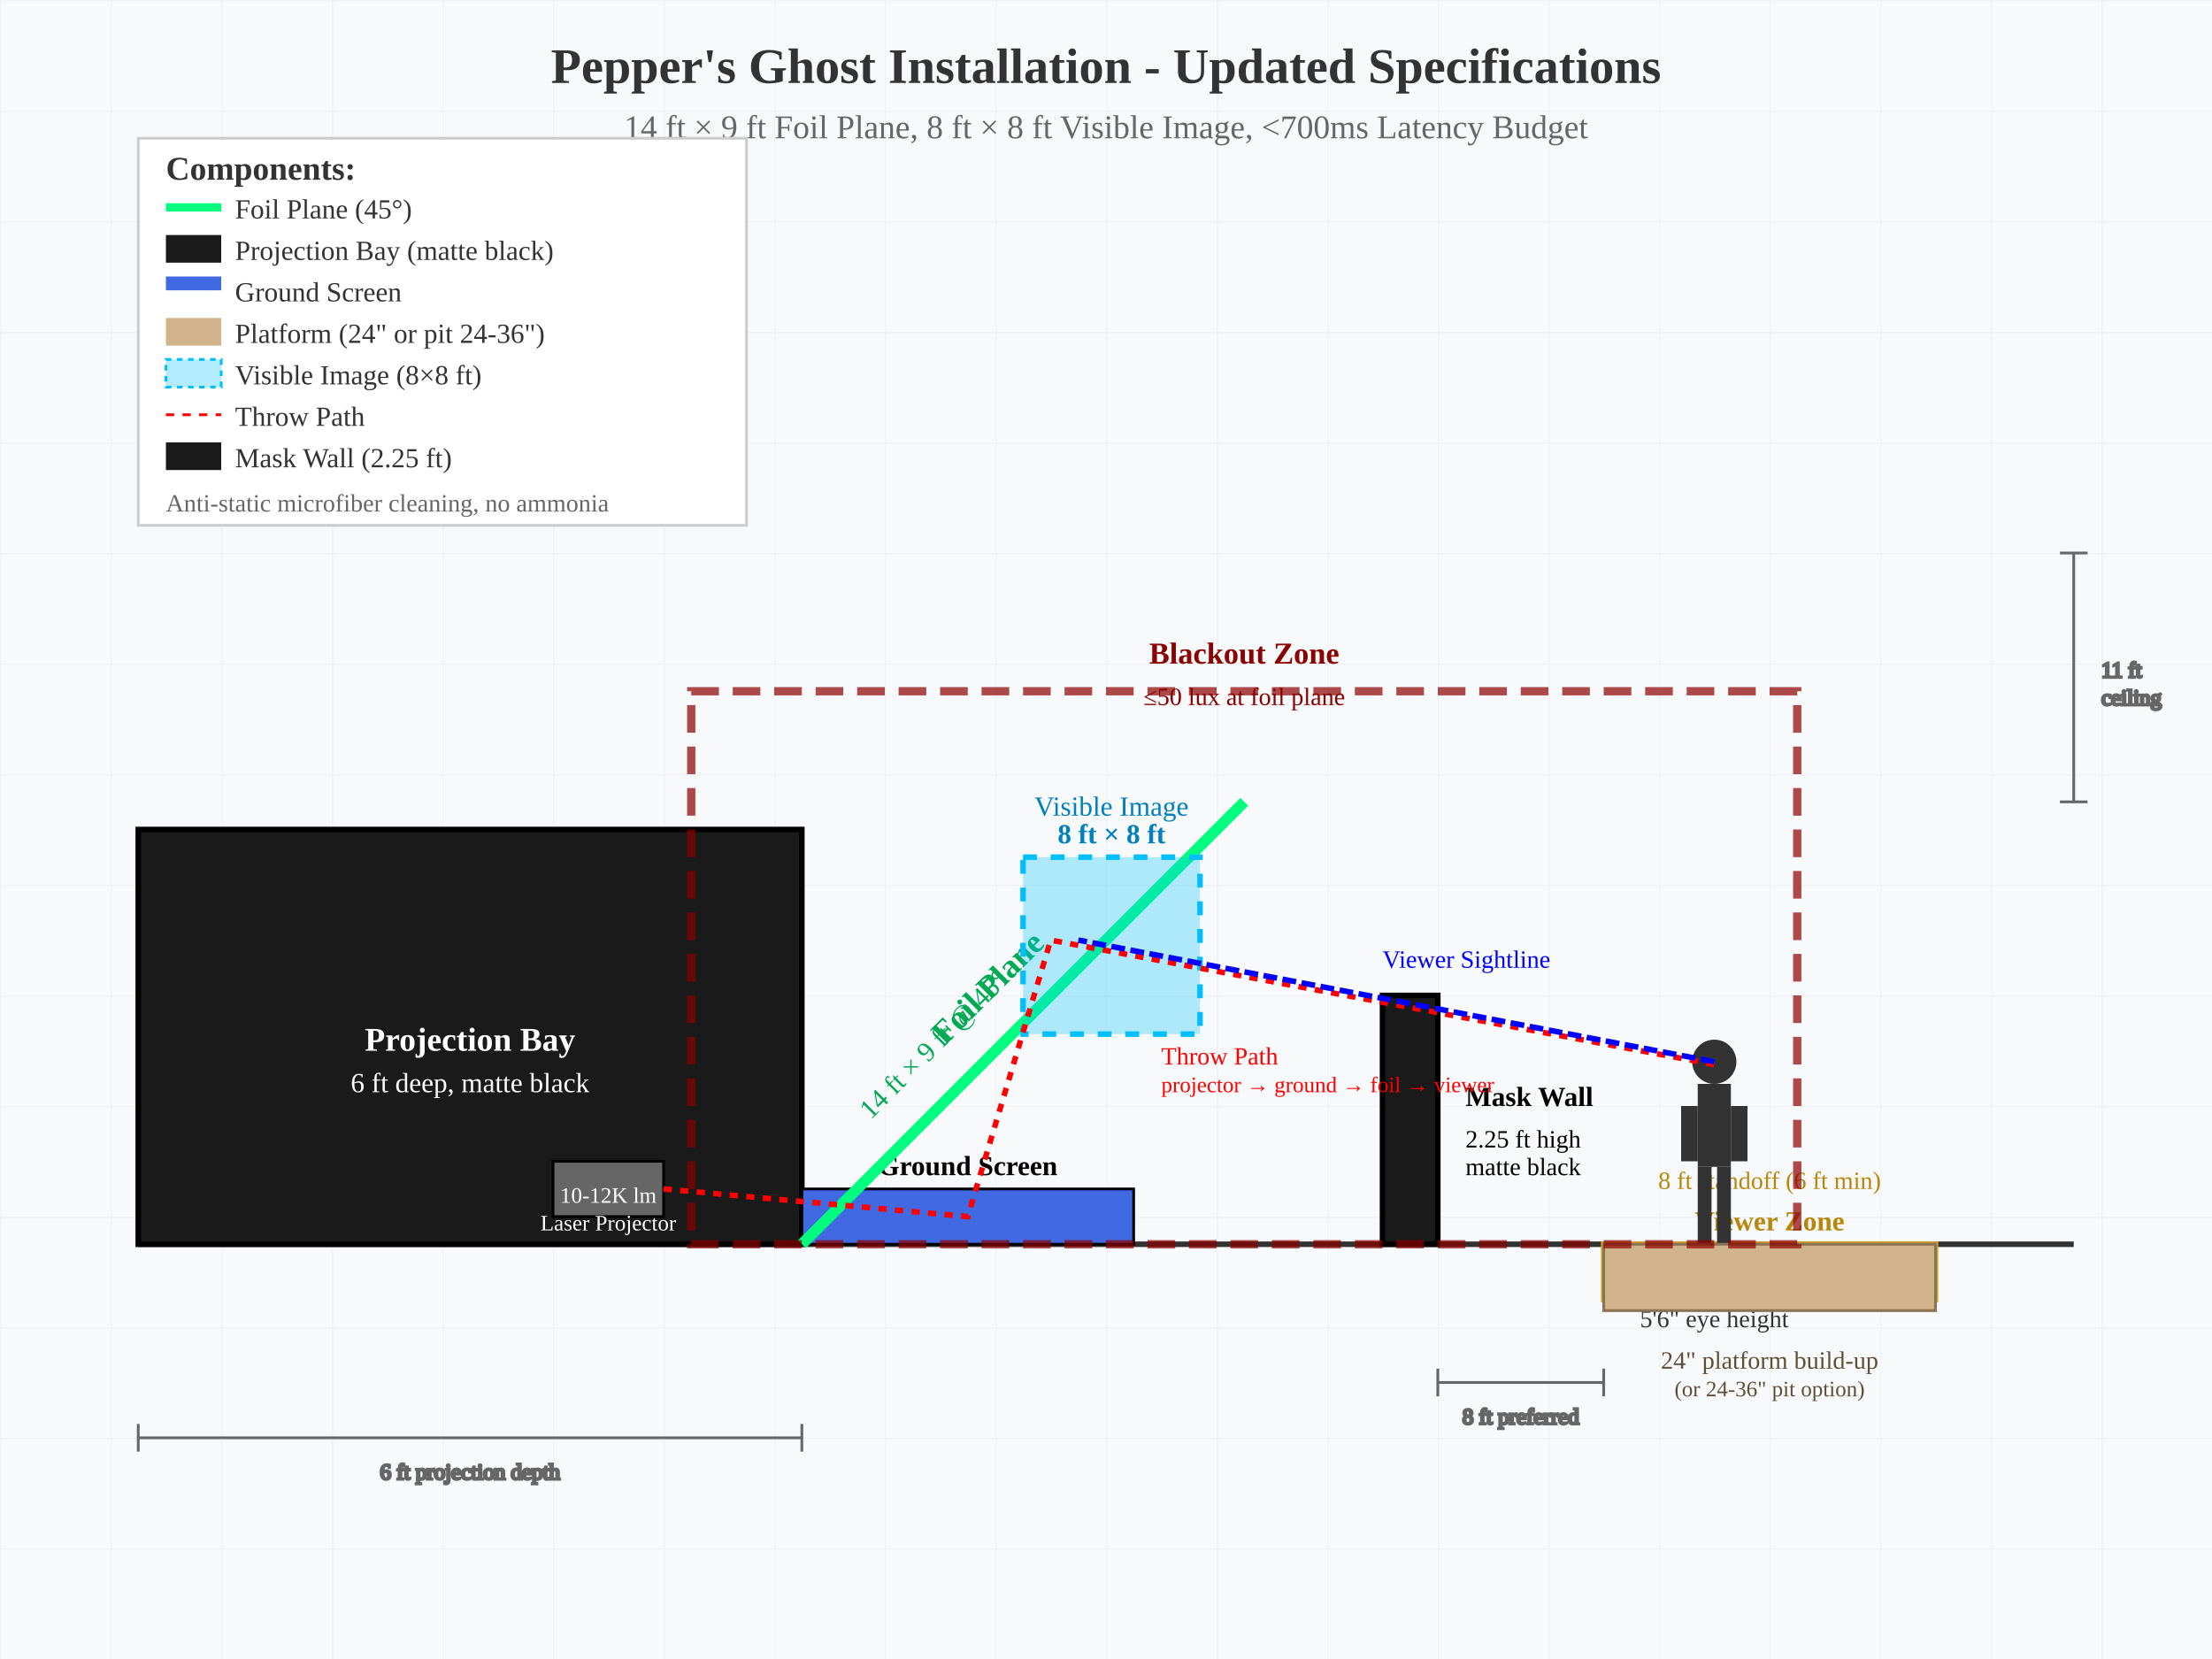
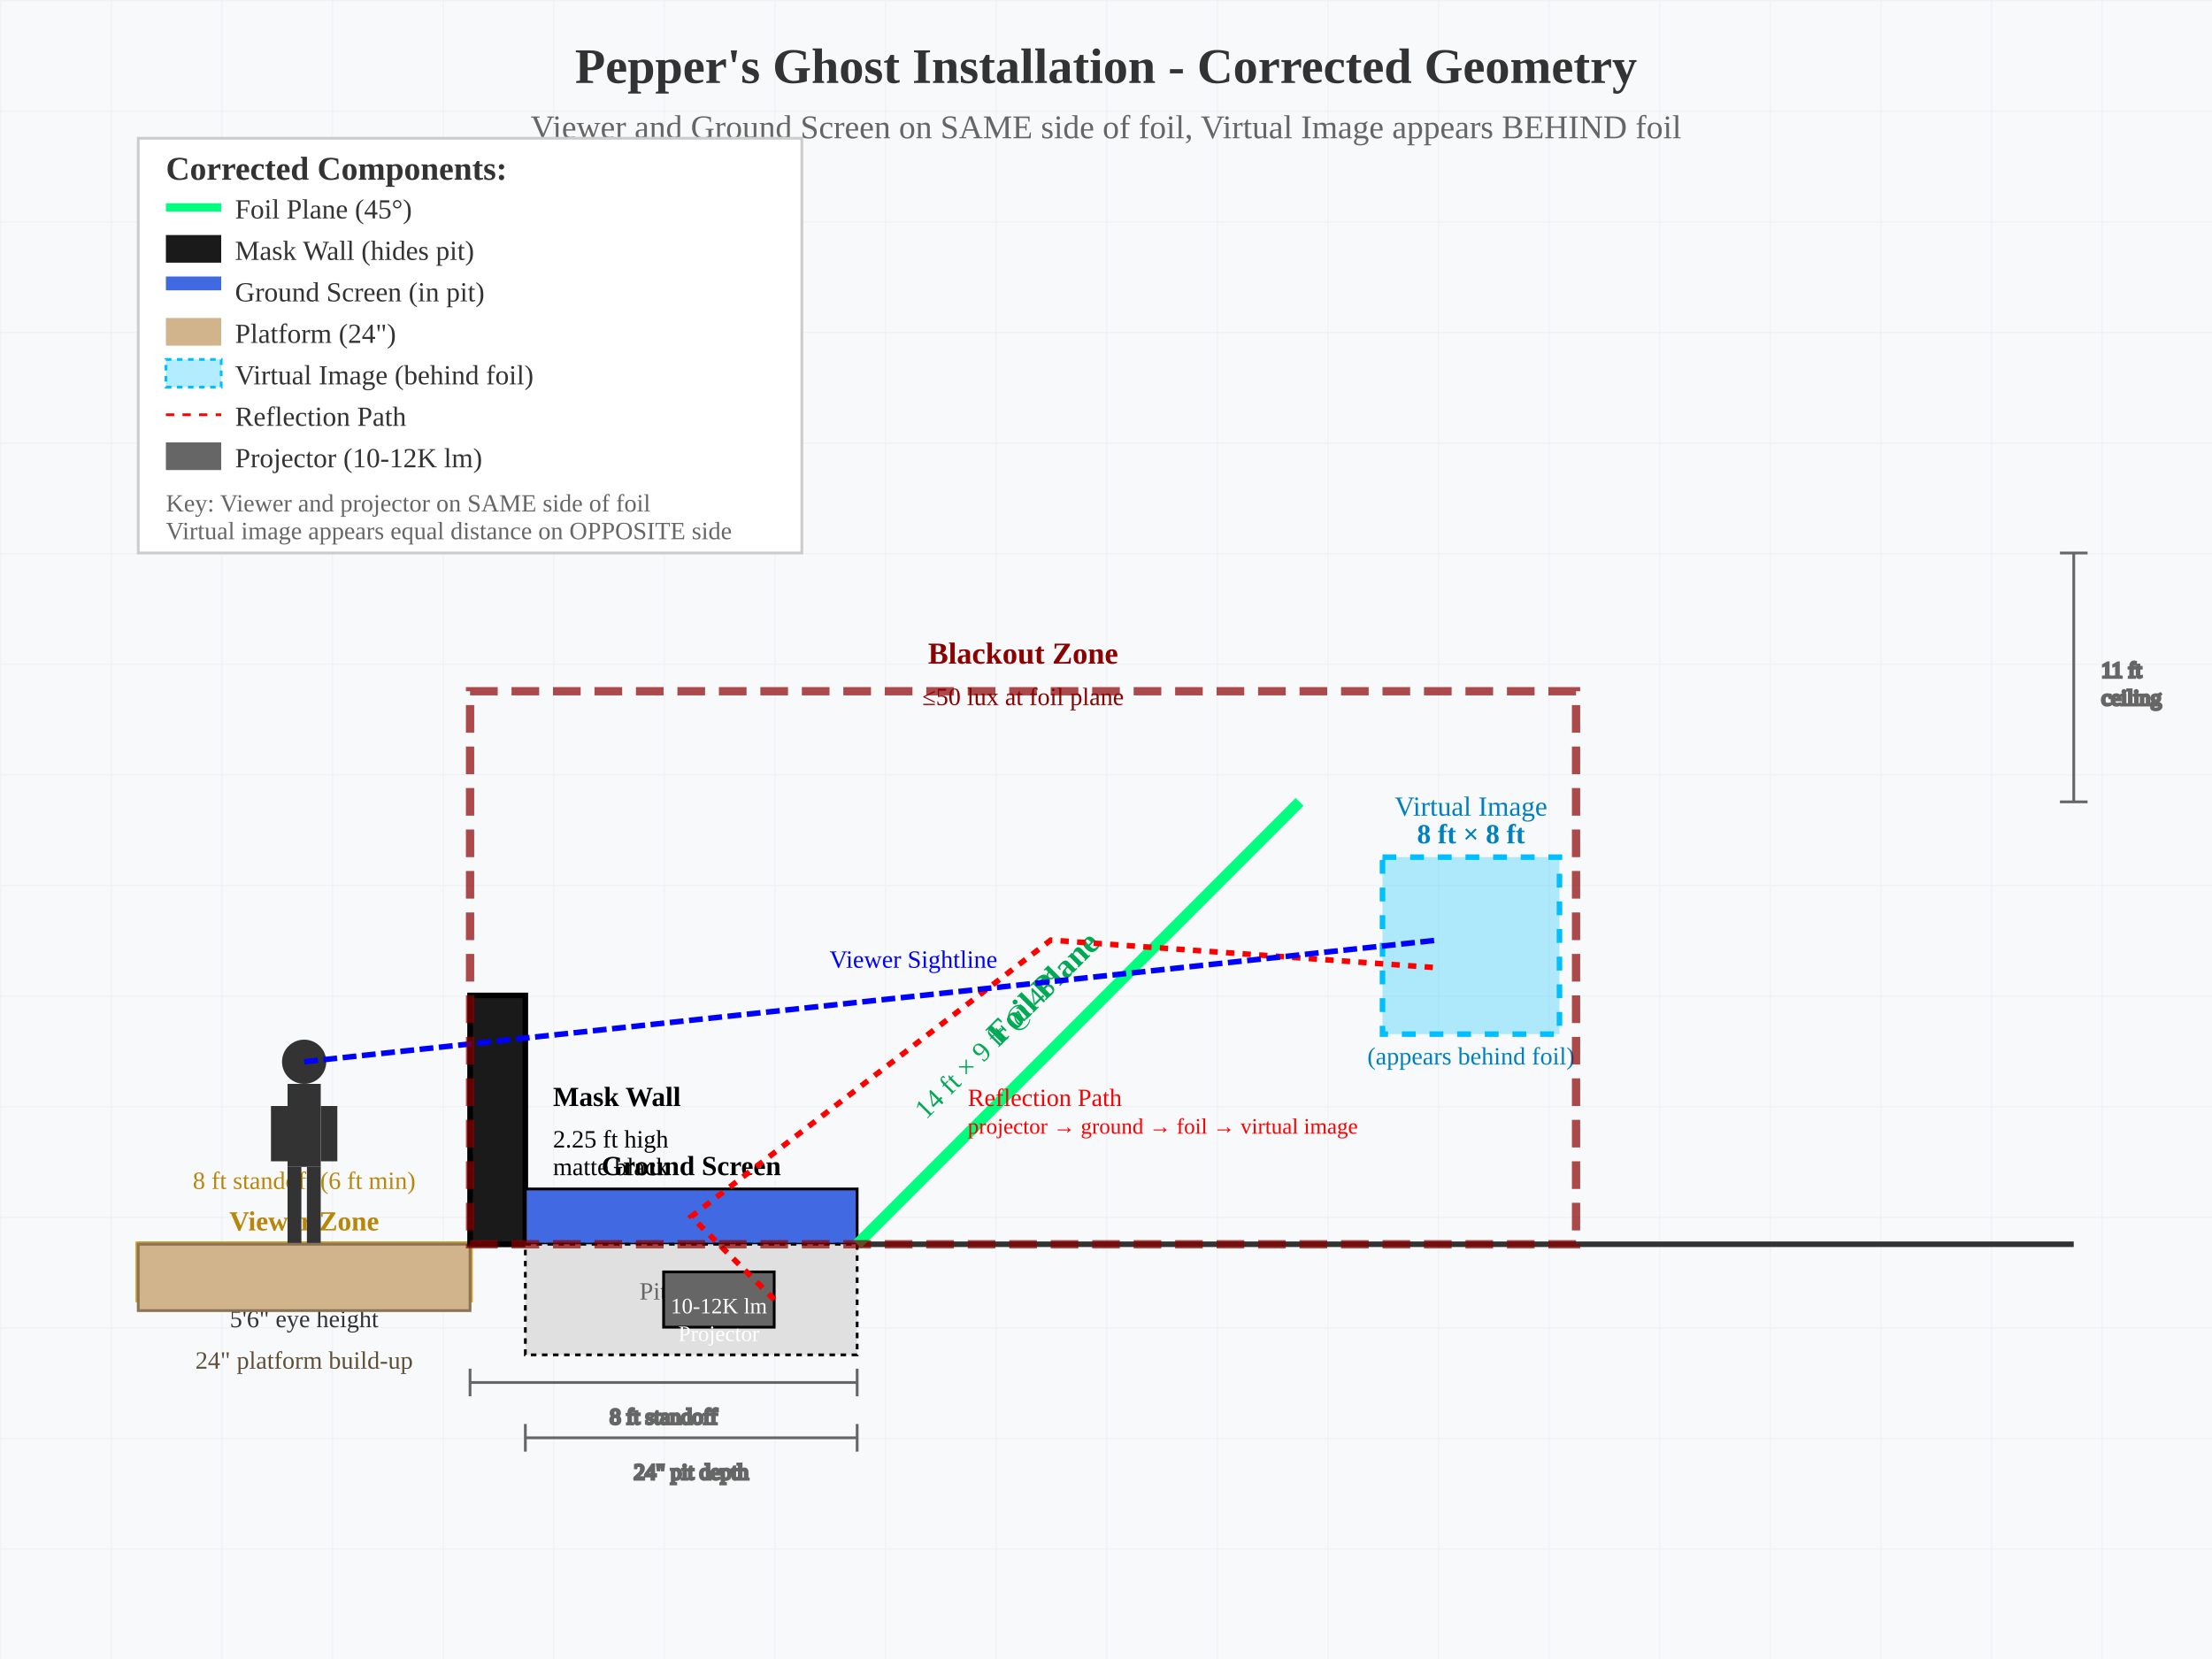
<svg xmlns="http://www.w3.org/2000/svg" width="800" height="600" viewBox="0 0 800 600">
  <rect width="800" height="600" fill="#f8f9fa" />
  <defs>
    <pattern id="grid" width="40" height="40" patternUnits="userSpaceOnUse">
      <path d="M 40 0 L 0 0 0 40" fill="none" stroke="#e9ecef" stroke-width="1" />
    </pattern>
  </defs>
  <rect width="800" height="600" fill="url(#grid)" opacity="0.5" />
  <line x1="50" y1="450" x2="750" y2="450" stroke="#333" stroke-width="2" />
-   <rect x="50" y="300" width="240" height="150" fill="#1a1a1a" stroke="#000" stroke-width="2" />
-   <text x="170" y="380" text-anchor="middle" fill="white" font-size="12" font-weight="bold">Projection Bay</text>
-   <text x="170" y="395" text-anchor="middle" fill="white" font-size="10">6 ft deep, matte black</text>
-   <rect x="200" y="420" width="40" height="20" fill="#666" stroke="#000" />
-   <text x="220" y="435" text-anchor="middle" fill="white" font-size="8">10-12K lm</text>
-   <text x="220" y="445" text-anchor="middle" fill="white" font-size="8">Laser Projector</text>
-   <rect x="290" y="430" width="120" height="20" fill="#4169E1" stroke="#000" stroke-width="1" />
-   <text x="350" y="425" text-anchor="middle" fill="#000" font-size="10" font-weight="bold">Ground Screen</text>
-   <line x1="290" y1="450" x2="450" y2="290" stroke="#00FF7F" stroke-width="4" />
-   <text x="360" y="360" text-anchor="middle" fill="#00AA55" font-size="12" font-weight="bold" transform="rotate(-45 360 360)">Foil Plane</text>
-   <text x="340" y="380" text-anchor="middle" fill="#00AA55" font-size="10" transform="rotate(-45 340 380)">14 ft × 9 ft @ 45°</text>
-   <rect x="370" y="310" width="64" height="64" fill="rgba(0,191,255,0.3)" stroke="#00BFFF" stroke-width="2" stroke-dasharray="5,5" />
-   <text x="402" y="305" text-anchor="middle" fill="#0080C0" font-size="10" font-weight="bold">8 ft × 8 ft</text>
-   <text x="402" y="295" text-anchor="middle" fill="#0080C0" font-size="10">Visible Image</text>
-   <rect x="500" y="360" width="20" height="90" fill="#1a1a1a" stroke="#000" stroke-width="2" />
-   <text x="530" y="400" fill="#000" font-size="10" font-weight="bold">Mask Wall</text>
-   <text x="530" y="415" fill="#000" font-size="9">2.25 ft high</text>
-   <text x="530" y="425" fill="#000" font-size="9">matte black</text>
-   <rect x="580" y="450" width="120" height="20" fill="rgba(255,215,0,0.3)" stroke="#DAA520" stroke-width="2" />
-   <text x="640" y="445" text-anchor="middle" fill="#B8860B" font-size="10" font-weight="bold">Viewer Zone</text>
-   <text x="640" y="430" text-anchor="middle" fill="#B8860B" font-size="9">8 ft standoff (6 ft min)</text>
-   <g transform="translate(620,450)">
+   <rect x="50" y="450" width="120" height="20" fill="rgba(255,215,0,0.3)" stroke="#DAA520" stroke-width="2" />
+   <text x="110" y="445" text-anchor="middle" fill="#B8860B" font-size="10" font-weight="bold">Viewer Zone</text>
+   <text x="110" y="430" text-anchor="middle" fill="#B8860B" font-size="9">8 ft standoff (6 ft min)</text>
+   <g transform="translate(110,450)">
    <circle cx="0" cy="-66" r="8" fill="#333" />
    <rect x="-6" y="-58" width="12" height="30" fill="#333" />
    <rect x="-12" y="-50" width="6" height="20" fill="#333" />
    <rect x="6" y="-50" width="6" height="20" fill="#333" />
    <rect x="-6" y="-28" width="5" height="28" fill="#333" />
    <rect x="1" y="-28" width="5" height="28" fill="#333" />
  </g>
-   <text x="620" y="480" text-anchor="middle" fill="#333" font-size="9">5'6" eye height</text>
-   <rect x="580" y="450" width="120" height="24" fill="#D2B48C" stroke="#8B7355" stroke-width="1" />
-   <text x="640" y="495" text-anchor="middle" fill="#5D4E37" font-size="9">24" platform build-up</text>
-   <text x="640" y="505" text-anchor="middle" fill="#5D4E37" font-size="8">(or 24-36" pit option)</text>
-   <path d="M 240 430 L 350 440 L 380 340 L 620 385" stroke="red" stroke-width="2" fill="none" stroke-dasharray="3,3" />
-   <text x="420" y="385" fill="red" font-size="9">Throw Path</text>
-   <text x="420" y="395" fill="red" font-size="8">projector → ground → foil → viewer</text>
-   <path d="M 620 384 L 390 340" stroke="blue" stroke-width="2" fill="none" stroke-dasharray="5,2" />
-   <text x="500" y="350" fill="blue" font-size="9">Viewer Sightline</text>
-   <rect x="250" y="250" width="400" height="200" fill="none" stroke="#8B0000" stroke-width="3" stroke-dasharray="10,5" opacity="0.7" />
-   <text x="450" y="240" text-anchor="middle" fill="#8B0000" font-size="11" font-weight="bold">Blackout Zone</text>
-   <text x="450" y="255" text-anchor="middle" fill="#8B0000" font-size="9">≤50 lux at foil plane</text>
+   <text x="110" y="480" text-anchor="middle" fill="#333" font-size="9">5'6" eye height</text>
+   <rect x="50" y="450" width="120" height="24" fill="#D2B48C" stroke="#8B7355" stroke-width="1" />
+   <text x="110" y="495" text-anchor="middle" fill="#5D4E37" font-size="9">24" platform build-up</text>
+   <rect x="170" y="360" width="20" height="90" fill="#1a1a1a" stroke="#000" stroke-width="2" />
+   <text x="200" y="400" fill="#000" font-size="10" font-weight="bold">Mask Wall</text>
+   <text x="200" y="415" fill="#000" font-size="9">2.25 ft high</text>
+   <text x="200" y="425" fill="#000" font-size="9">matte black</text>
+   <rect x="190" y="430" width="120" height="20" fill="#4169E1" stroke="#000" stroke-width="1" />
+   <rect x="190" y="450" width="120" height="40" fill="#e0e0e0" stroke="#000" stroke-width="1" stroke-dasharray="2,2" />
+   <text x="250" y="425" text-anchor="middle" fill="#000" font-size="10" font-weight="bold">Ground Screen</text>
+   <text x="250" y="470" text-anchor="middle" fill="#666" font-size="9">Pit/Recess</text>
+   <rect x="240" y="460" width="40" height="20" fill="#666" stroke="#000" />
+   <text x="260" y="475" text-anchor="middle" fill="white" font-size="8">10-12K lm</text>
+   <text x="260" y="485" text-anchor="middle" fill="white" font-size="8">Projector</text>
+   <line x1="310" y1="450" x2="470" y2="290" stroke="#00FF7F" stroke-width="4" />
+   <text x="380" y="360" text-anchor="middle" fill="#00AA55" font-size="12" font-weight="bold" transform="rotate(-45 380 360)">Foil Plane</text>
+   <text x="360" y="380" text-anchor="middle" fill="#00AA55" font-size="10" transform="rotate(-45 360 380)">14 ft × 9 ft @ 45°</text>
+   <rect x="500" y="310" width="64" height="64" fill="rgba(0,191,255,0.3)" stroke="#00BFFF" stroke-width="2" stroke-dasharray="5,5" />
+   <text x="532" y="305" text-anchor="middle" fill="#0080C0" font-size="10" font-weight="bold">8 ft × 8 ft</text>
+   <text x="532" y="295" text-anchor="middle" fill="#0080C0" font-size="10">Virtual Image</text>
+   <text x="532" y="385" text-anchor="middle" fill="#0080C0" font-size="9">(appears behind foil)</text>
+   <path d="M 280 470 L 250 440 L 380 340 L 520 350" stroke="red" stroke-width="2" fill="none" stroke-dasharray="3,3" />
+   <text x="350" y="400" fill="red" font-size="9">Reflection Path</text>
+   <text x="350" y="410" fill="red" font-size="8">projector → ground → foil → virtual image</text>
+   <path d="M 110 384 L 520 340" stroke="blue" stroke-width="2" fill="none" stroke-dasharray="5,2" />
+   <text x="300" y="350" fill="blue" font-size="9">Viewer Sightline</text>
+   <rect x="170" y="250" width="400" height="200" fill="none" stroke="#8B0000" stroke-width="3" stroke-dasharray="10,5" opacity="0.7" />
+   <text x="370" y="240" text-anchor="middle" fill="#8B0000" font-size="11" font-weight="bold">Blackout Zone</text>
+   <text x="370" y="255" text-anchor="middle" fill="#8B0000" font-size="9">≤50 lux at foil plane</text>
  <g stroke="#666" stroke-width="1" fill="#666" font-size="8">
-     <line x1="520" y1="500" x2="580" y2="500" />
-     <line x1="520" y1="495" x2="520" y2="505" />
-     <line x1="580" y1="495" x2="580" y2="505" />
-     <text x="550" y="515" text-anchor="middle">8 ft preferred</text>
-     <line x1="50" y1="520" x2="290" y2="520" />
-     <line x1="50" y1="515" x2="50" y2="525" />
-     <line x1="290" y1="515" x2="290" y2="525" />
-     <text x="170" y="535" text-anchor="middle">6 ft projection depth</text>
+     <line x1="170" y1="500" x2="310" y2="500" />
+     <line x1="170" y1="495" x2="170" y2="505" />
+     <line x1="310" y1="495" x2="310" y2="505" />
+     <text x="240" y="515" text-anchor="middle">8 ft standoff</text>
+     <line x1="190" y1="520" x2="310" y2="520" />
+     <line x1="190" y1="515" x2="190" y2="525" />
+     <line x1="310" y1="515" x2="310" y2="525" />
+     <text x="250" y="535" text-anchor="middle">24" pit depth</text>
    <line x1="750" y1="200" x2="750" y2="290" />
    <line x1="745" y1="200" x2="755" y2="200" />
    <line x1="745" y1="290" x2="755" y2="290" />
    <text x="760" y="245" fill="#666" font-size="8">11 ft</text>
    <text x="760" y="255" fill="#666" font-size="8">ceiling</text>
  </g>
-   <text x="400" y="30" text-anchor="middle" font-size="18" font-weight="bold" fill="#333">Pepper's Ghost Installation - Updated Specifications</text>
-   <text x="400" y="50" text-anchor="middle" font-size="12" fill="#666">14 ft × 9 ft Foil Plane, 8 ft × 8 ft Visible Image, &lt;700ms Latency Budget</text>
+   <text x="400" y="30" text-anchor="middle" font-size="18" font-weight="bold" fill="#333">Pepper's Ghost Installation - Corrected Geometry</text>
+   <text x="400" y="50" text-anchor="middle" font-size="12" fill="#666">Viewer and Ground Screen on SAME side of foil, Virtual Image appears BEHIND foil</text>
  <g transform="translate(50,50)">
-     <rect x="0" y="0" width="220" height="140" fill="white" stroke="#ccc" stroke-width="1" />
-     <text x="10" y="15" font-size="12" font-weight="bold" fill="#333">Components:</text>
+     <rect x="0" y="0" width="240" height="150" fill="white" stroke="#ccc" stroke-width="1" />
+     <text x="10" y="15" font-size="12" font-weight="bold" fill="#333">Corrected Components:</text>
    <line x1="10" y1="25" x2="30" y2="25" stroke="#00FF7F" stroke-width="3" />
    <text x="35" y="29" font-size="10" fill="#333">Foil Plane (45°)</text>
    <rect x="10" y="35" width="20" height="10" fill="#1a1a1a" />
-     <text x="35" y="44" font-size="10" fill="#333">Projection Bay (matte black)</text>
+     <text x="35" y="44" font-size="10" fill="#333">Mask Wall (hides pit)</text>
    <rect x="10" y="50" width="20" height="5" fill="#4169E1" />
-     <text x="35" y="59" font-size="10" fill="#333">Ground Screen</text>
+     <text x="35" y="59" font-size="10" fill="#333">Ground Screen (in pit)</text>
    <rect x="10" y="65" width="20" height="10" fill="#D2B48C" />
-     <text x="35" y="74" font-size="10" fill="#333">Platform (24" or pit 24-36")</text>
+     <text x="35" y="74" font-size="10" fill="#333">Platform (24")</text>
    <rect x="10" y="80" width="20" height="10" fill="rgba(0,191,255,0.3)" stroke="#00BFFF" stroke-dasharray="2,2" />
-     <text x="35" y="89" font-size="10" fill="#333">Visible Image (8×8 ft)</text>
+     <text x="35" y="89" font-size="10" fill="#333">Virtual Image (behind foil)</text>
    <line x1="10" y1="100" x2="30" y2="100" stroke="red" stroke-dasharray="3,3" />
-     <text x="35" y="104" font-size="10" fill="#333">Throw Path</text>
-     <rect x="10" y="110" width="20" height="10" fill="#1a1a1a" />
-     <text x="35" y="119" font-size="10" fill="#333">Mask Wall (2.25 ft)</text>
-     <text x="10" y="135" font-size="9" fill="#666">Anti-static microfiber cleaning, no ammonia</text>
+     <text x="35" y="104" font-size="10" fill="#333">Reflection Path</text>
+     <rect x="10" y="110" width="20" height="10" fill="#666" />
+     <text x="35" y="119" font-size="10" fill="#333">Projector (10-12K lm)</text>
+     <text x="10" y="135" font-size="9" fill="#666">Key: Viewer and projector on SAME side of foil</text>
+     <text x="10" y="145" font-size="9" fill="#666">Virtual image appears equal distance on OPPOSITE side</text>
  </g>
</svg>
